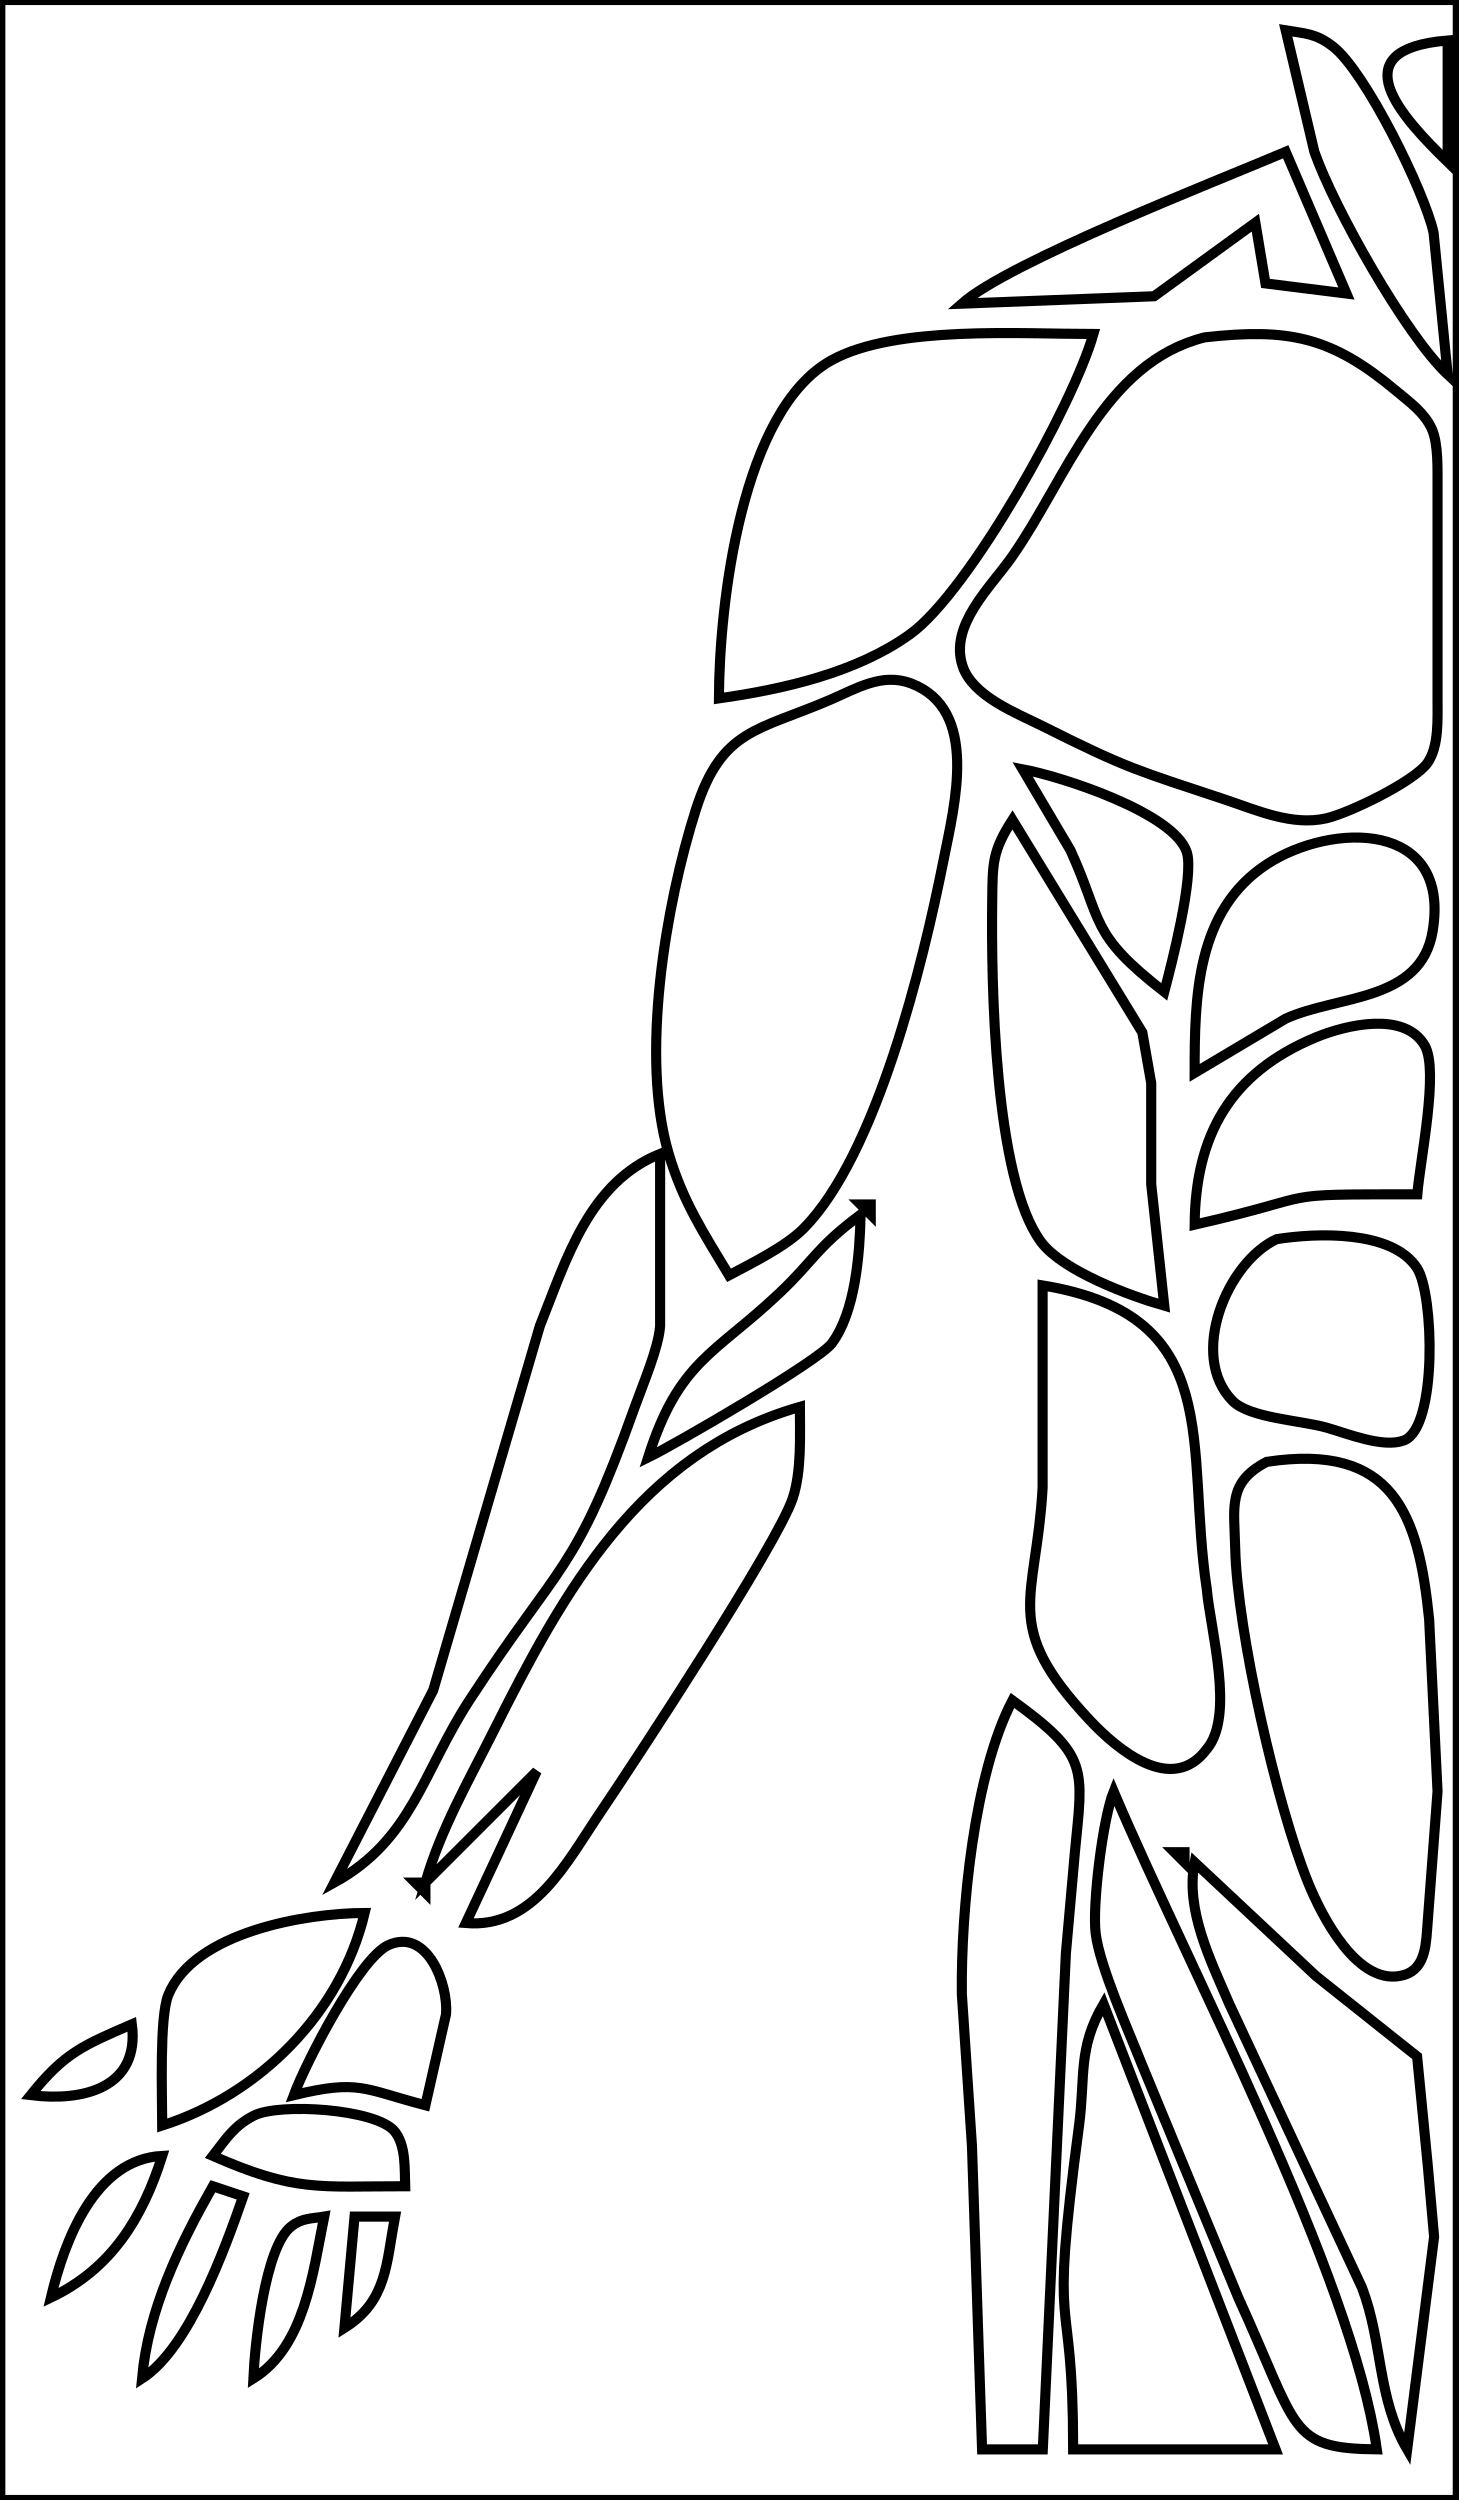
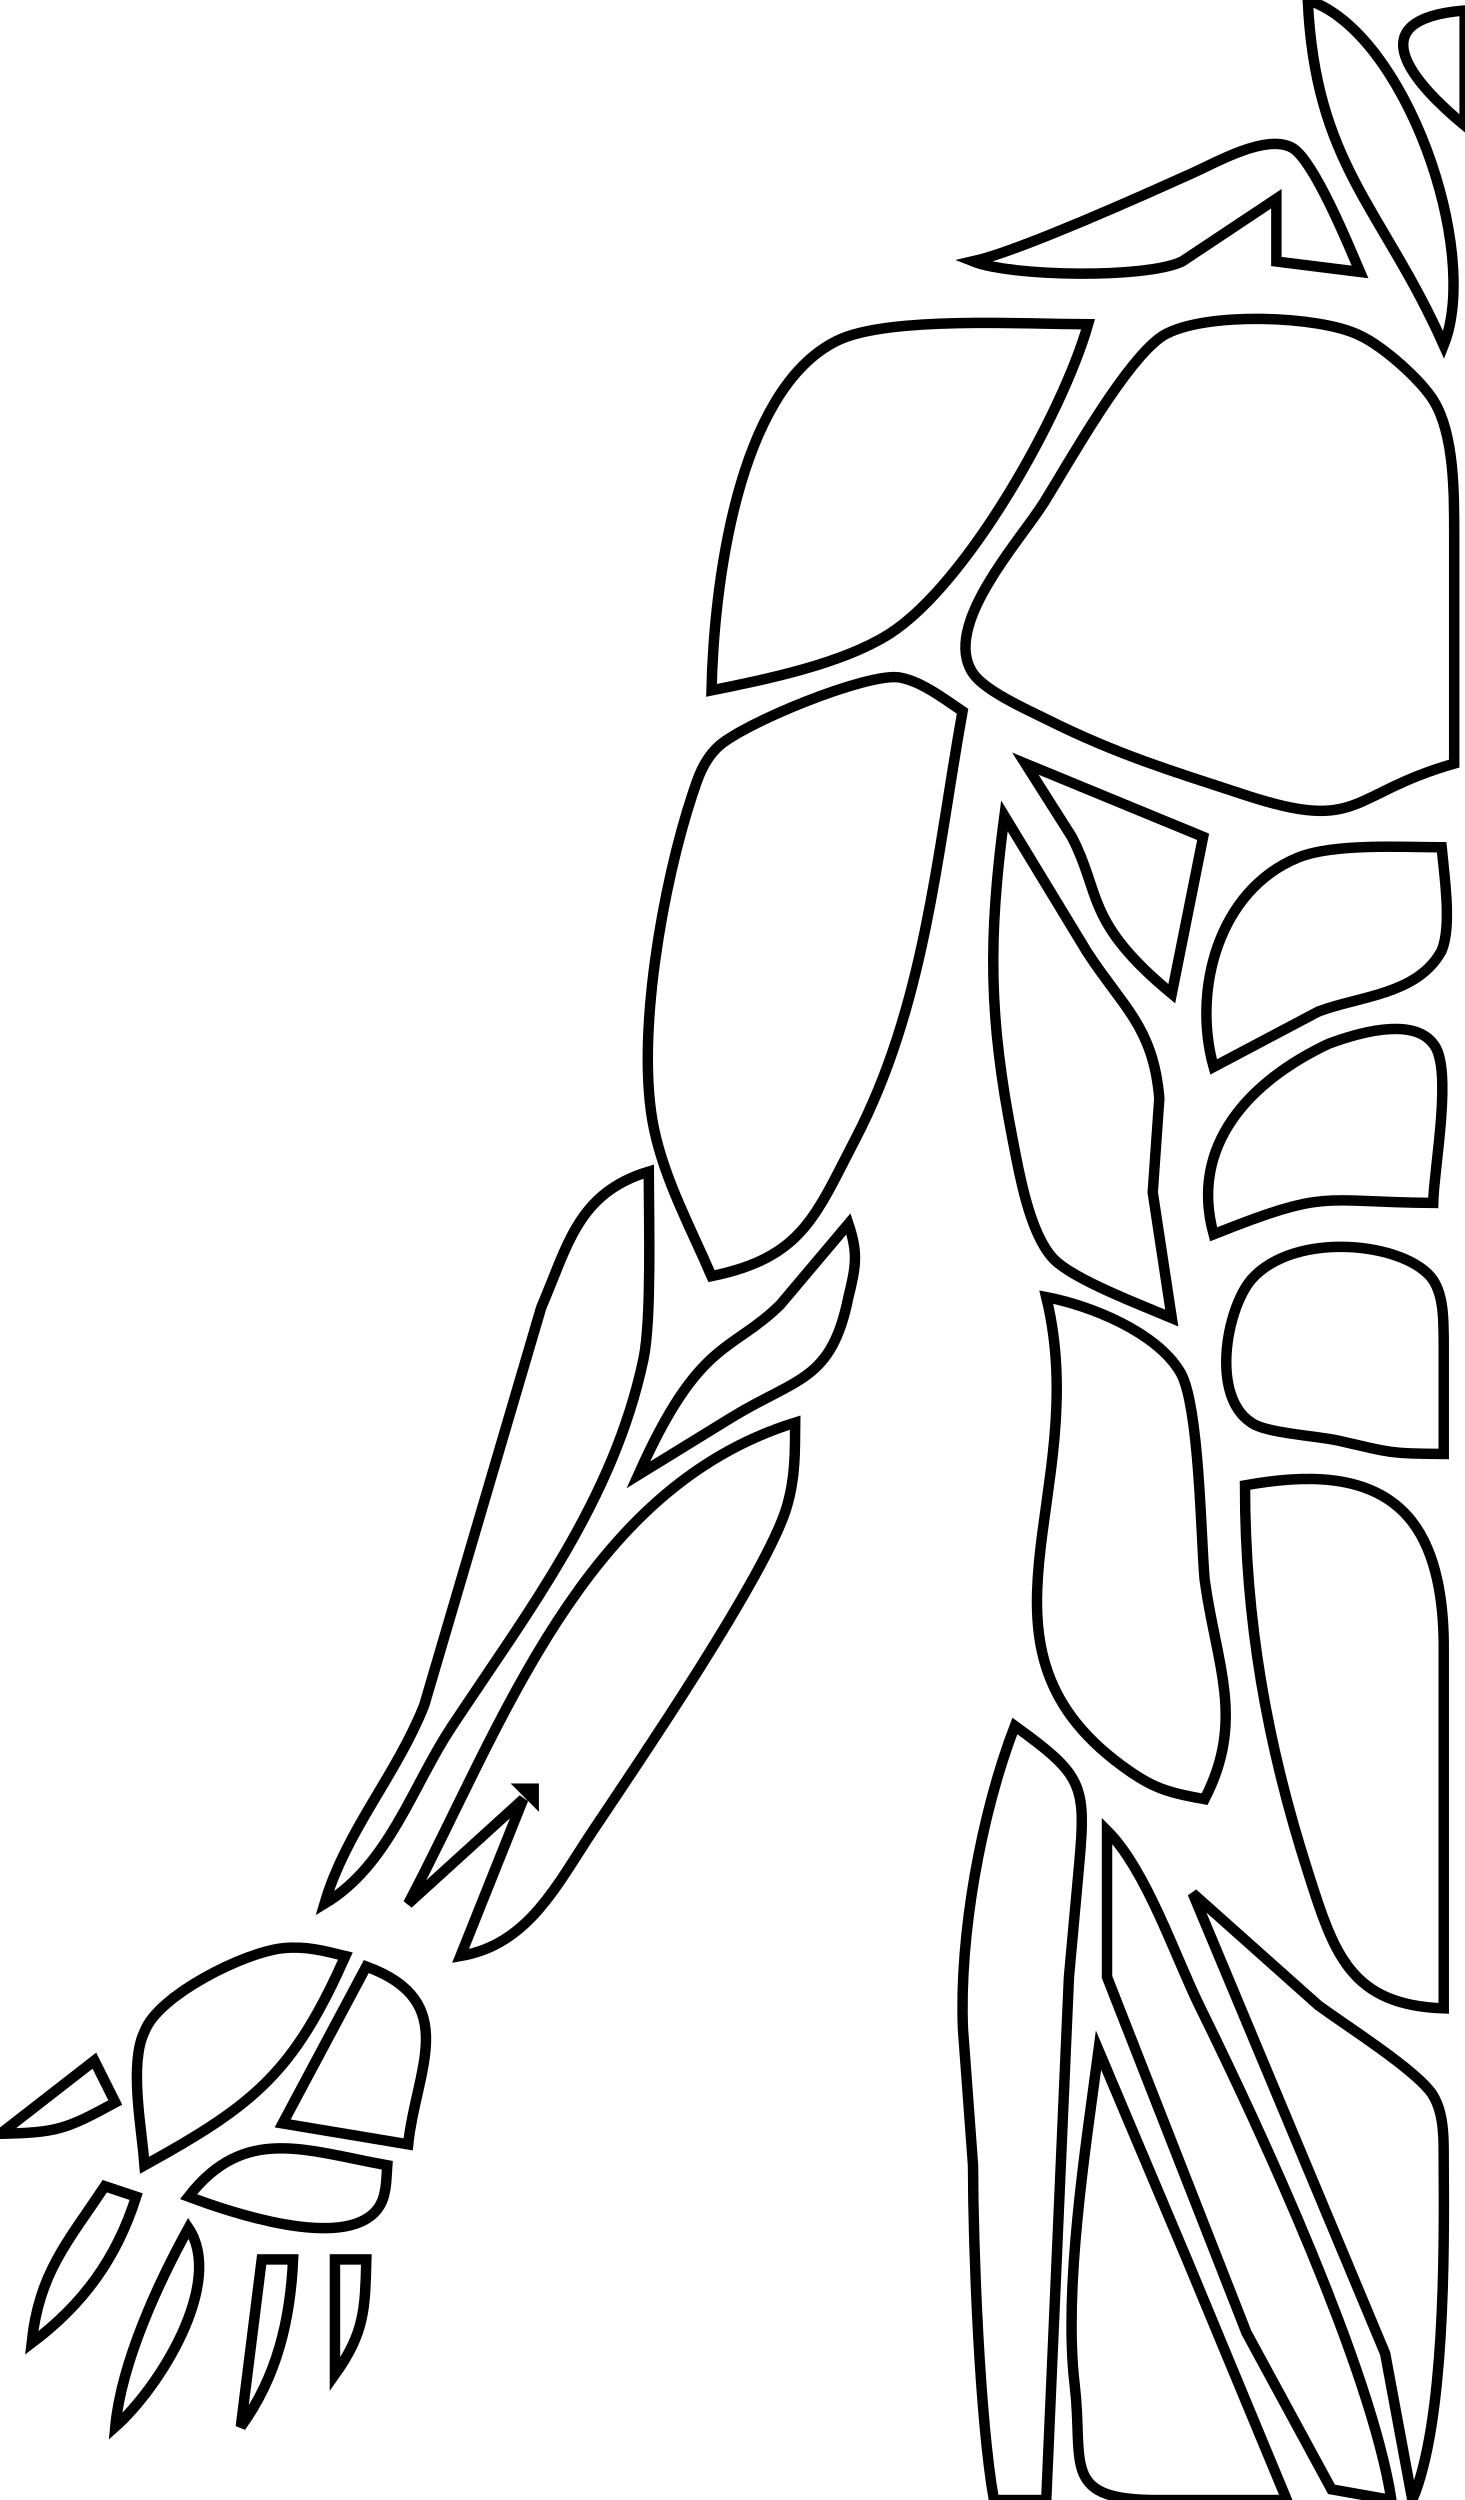
- <svg xmlns="http://www.w3.org/2000/svg" width="0.48in" height="0.823in" viewBox="0 0 144 247">
-   <path id="Selection" fill="none" stroke="black" stroke-width="1" d="M 0.00,0.00            C 0.00,0.00 144.00,0.00 144.00,0.00              144.00,0.00 144.00,247.00 144.00,247.00              144.00,247.00 0.00,247.00 0.00,247.00              0.00,247.00 0.00,0.00 0.00,0.00 Z            M 143.00,37.00            C 143.00,37.00 141.61,23.00 141.61,23.00              140.74,18.98 134.85,7.03 131.67,4.60              129.97,3.29 128.97,3.33 127.00,3.00              127.00,3.00 129.83,15.00 129.83,15.00              131.75,20.50 138.85,33.12 143.00,37.00 Z            M 143.00,4.00            C 132.25,4.88 138.48,11.59 143.00,16.00              143.00,16.00 143.00,4.00 143.00,4.00 Z            M 127.00,15.00            C 120.07,17.94 99.67,25.87 95.00,30.00              95.00,30.00 114.00,29.27 114.00,29.27              114.00,29.27 124.00,22.00 124.00,22.00              124.00,22.00 125.00,28.00 125.00,28.00              125.00,28.00 133.00,29.00 133.00,29.00              133.00,29.00 127.00,15.00 127.00,15.00 Z            M 108.00,33.00            C 100.76,33.00 88.44,32.14 82.17,35.57              73.21,40.47 71.03,59.68 71.00,69.00              77.36,68.10 84.65,66.45 89.91,62.64              95.75,58.41 106.00,40.01 108.00,33.00 Z            M 119.00,33.33            C 108.97,35.84 105.42,47.20 99.96,55.00              97.83,58.04 93.75,61.76 95.07,65.79              96.05,68.79 100.37,70.44 103.00,71.75              111.41,75.97 112.27,76.09 121.00,79.00              124.17,80.06 127.62,81.62 131.00,80.85              133.23,80.35 139.71,77.22 141.01,75.37              142.17,73.70 141.99,70.96 142.00,69.00              142.00,69.00 142.00,48.00 142.00,48.00              141.99,46.38 142.09,43.84 141.43,42.37              140.71,40.78 139.25,39.73 137.95,38.65              131.50,33.23 127.28,32.41 119.00,33.33 Z            M 72.00,126.00            C 74.24,124.81 77.61,123.15 79.37,121.37              86.58,114.09 91.18,95.11 93.19,85.00              94.28,79.52 96.76,70.09 89.98,67.52              87.12,66.44 84.58,68.03 82.00,69.14              74.88,72.21 71.29,71.97 68.72,80.00              65.72,89.41 63.20,104.42 66.04,114.00              67.46,118.77 69.49,121.81 72.00,126.00 Z            M 115.00,98.00            C 115.71,95.31 117.97,86.55 117.23,84.21              116.00,80.31 104.82,76.71 101.00,76.00              101.00,76.00 105.73,84.00 105.73,84.00              108.98,91.13 107.52,92.17 115.00,98.00 Z            M 100.00,81.00            C 97.98,84.13 98.05,85.33 98.00,89.00              97.90,96.93 98.16,116.49 102.85,122.73              104.99,125.57 111.59,128.03 115.00,129.00              115.00,129.00 113.71,117.00 113.71,117.00              113.71,117.00 113.71,107.00 113.71,107.00              113.71,107.00 112.83,102.00 112.83,102.00              112.83,102.00 100.00,81.00 100.00,81.00 Z            M 118.00,106.00            C 118.00,106.00 127.00,100.64 127.00,100.64              132.17,98.29 140.37,99.02 141.52,91.98              143.33,80.98 131.50,81.26 125.18,85.36              118.12,89.95 118.00,98.58 118.00,106.00 Z            M 140.00,118.00            C 140.26,114.73 142.15,105.76 140.74,103.31              138.75,99.86 132.94,101.27 130.00,102.48              121.47,106.01 118.08,112.23 118.00,121.00              131.35,117.96 125.03,118.00 140.00,118.00 Z            M 65.19,114.00            C 58.13,116.85 55.92,124.47 53.31,131.00              53.31,131.00 42.77,167.00 42.77,167.00              42.77,167.00 33.00,186.00 33.00,186.00              40.65,181.79 41.72,175.11 46.34,168.00              55.39,154.10 56.76,155.61 62.69,139.00              63.49,136.76 65.04,133.19 65.19,131.00              65.19,131.00 65.19,114.00 65.19,114.00 Z            M 86.00,119.00            C 86.00,119.00 85.00,119.00 85.00,119.00              85.00,119.00 86.00,120.00 86.00,120.00              86.00,120.00 86.00,119.00 86.00,119.00 Z            M 85.00,120.00            C 80.52,123.36 80.47,124.46 76.91,127.82              70.54,133.83 67.04,134.45 64.00,144.00              66.71,142.68 80.82,134.50 82.15,132.73              84.50,129.61 84.92,123.80 85.00,120.00 Z            M 126.10,122.43            C 121.20,124.71 117.37,133.93 121.74,138.40              123.39,140.10 128.42,140.32 131.00,141.04              133.06,141.62 136.62,143.10 138.69,142.31              141.99,141.04 141.65,127.88 139.98,125.30              137.53,121.50 129.99,121.81 126.10,122.43 Z            M 102.98,127.00            C 102.98,127.00 102.98,147.00 102.98,147.00              102.35,158.29 98.82,160.49 107.59,169.90              110.41,172.92 115.80,177.39 119.20,172.81              121.99,169.51 119.56,161.07 119.20,157.00              117.05,142.81 121.20,129.98 102.98,127.00 Z            M 79.00,139.00            C 63.19,143.51 55.64,157.26 48.75,171.00              46.30,175.90 43.51,180.72 42.00,186.00              42.00,186.00 53.00,175.00 53.00,175.00              53.00,175.00 46.00,190.00 46.00,190.00              52.71,190.55 55.91,184.05 59.33,179.00              62.77,173.91 76.85,152.47 78.30,148.00              79.18,145.31 79.00,141.84 79.00,139.00 Z            M 125.13,144.43            C 121.22,146.46 121.92,148.90 122.01,153.00              122.20,161.17 126.13,178.42 129.21,186.00              130.53,189.26 134.17,196.48 138.71,195.12              140.92,194.45 140.86,191.83 141.02,189.98              141.02,189.98 142.00,177.00 142.00,177.00              142.00,177.00 141.17,160.00 141.17,160.00              140.12,149.57 137.64,142.54 125.13,144.43 Z            M 100.00,168.00            C 96.19,175.29 94.91,188.75 95.00,197.00              95.00,197.00 96.00,212.00 96.00,212.00              96.00,212.00 97.00,242.00 97.00,242.00              97.00,242.00 103.00,242.00 103.00,242.00              103.00,242.00 105.28,193.00 105.28,193.00              105.28,193.00 106.17,183.00 106.17,183.00              106.97,174.67 107.62,173.52 100.00,168.00 Z            M 110.00,177.00            C 108.93,179.68 107.88,188.16 108.22,191.00              108.61,194.26 111.48,200.66 112.80,204.00              112.80,204.00 122.31,227.00 122.31,227.00              128.31,240.10 127.23,241.90 136.00,242.00              133.57,224.74 117.41,194.47 110.00,177.00 Z            M 117.00,183.00            C 117.00,183.00 116.00,183.00 116.00,183.00              116.00,183.00 117.00,184.00 117.00,184.00              117.00,184.00 117.00,183.00 117.00,183.00 Z            M 118.00,184.00            C 117.06,188.70 119.60,193.73 121.43,198.00              121.43,198.00 134.53,226.00 134.53,226.00              136.62,231.49 136.01,236.89 139.00,242.00              139.00,242.00 141.66,221.00 141.66,221.00              141.66,221.00 141.04,214.00 141.04,214.00              141.04,214.00 139.98,203.18 139.98,203.18              139.98,203.18 130.00,195.24 130.00,195.24              130.00,195.24 118.00,184.00 118.00,184.00 Z            M 42.00,186.00            C 42.00,186.00 41.00,186.00 41.00,186.00              41.00,186.00 42.00,187.00 42.00,187.00              42.00,187.00 42.00,186.00 42.00,186.00 Z            M 36.00,189.00            C 30.14,189.02 19.14,190.89 16.60,197.10              15.70,199.30 16.00,207.20 16.00,210.00              25.61,206.94 33.65,198.88 36.00,189.00 Z            M 42.00,208.00            C 42.00,208.00 44.04,199.00 44.04,199.00              44.28,196.09 42.21,190.45 38.36,192.17              35.47,193.46 30.16,203.85 29.00,207.00              35.50,205.44 35.83,206.39 42.00,208.00 Z            M 109.00,198.00            C 106.44,202.41 107.22,205.11 106.58,210.00              103.55,232.83 105.99,224.63 106.00,242.00              106.00,242.00 126.00,242.00 126.00,242.00              126.00,242.00 109.00,198.00 109.00,198.00 Z            M 13.00,200.00            C 8.19,202.09 6.36,202.80 3.00,207.00              8.19,207.66 13.81,206.28 13.00,200.00 Z            M 40.00,216.00            C 39.94,214.31 40.09,212.01 38.98,210.60              37.20,208.35 27.52,207.74 25.04,209.03              23.05,210.06 22.30,211.33 21.00,213.00              29.19,216.59 31.39,216.00 40.00,216.00 Z            M 16.00,213.00            C 9.37,213.35 6.35,221.30 5.00,227.00              10.96,224.16 14.05,219.16 16.00,213.00 Z            M 24.00,217.00            C 24.00,217.00 21.00,216.00 21.00,216.00              17.66,221.90 14.62,228.18 14.00,235.00              18.65,232.01 22.17,222.25 24.00,217.00 Z            M 32.00,219.00            C 30.77,219.21 29.81,219.12 28.72,219.99              26.12,222.06 25.15,231.67 25.00,235.00              30.09,231.84 30.89,224.51 32.00,219.00 Z            M 39.00,219.00            C 39.00,219.00 35.00,219.00 35.00,219.00              35.00,219.00 34.00,230.00 34.00,230.00              38.24,227.34 38.12,223.65 39.00,219.00 Z" />
+ <svg xmlns="http://www.w3.org/2000/svg" width="0.467in" height="0.797in" viewBox="0 0 140 239">
+   <path id="Selection" fill="none" stroke="black" stroke-width="1" d="M 125.00,0.00            C 134.28,3.00 141.61,23.91 138.00,33.00              132.10,19.78 125.73,15.83 125.00,0.00 Z            M 140.00,12.00            C 135.11,7.95 129.68,1.84 140.00,1.00              140.00,1.00 140.00,12.00 140.00,12.00 Z            M 93.00,24.99            C 97.34,24.03 109.31,18.65 114.00,16.54              116.35,15.48 121.04,12.77 123.51,14.13              125.57,15.27 128.95,23.56 130.00,26.00              130.00,26.00 122.00,25.00 122.00,25.00              122.00,25.00 122.00,19.00 122.00,19.00              122.00,19.00 113.00,24.99 113.00,24.99              109.54,26.66 96.63,26.44 93.00,24.99 Z            M 139.00,73.00            C 128.83,75.90 130.18,79.67 119.00,76.00              111.84,73.65 106.84,72.16 100.00,68.75              98.11,67.81 94.14,66.05 93.00,64.37              89.94,59.86 97.43,51.81 99.81,48.00              102.24,44.10 107.68,34.30 111.18,32.08              115.03,29.76 126.18,30.15 130.00,32.08              132.14,33.06 135.76,36.25 137.02,38.28              139.04,41.55 138.99,47.24 139.00,51.00              139.00,51.00 139.00,73.00 139.00,73.00 Z            M 68.00,66.00            C 68.21,56.30 70.38,37.28 80.01,32.57              84.87,30.19 98.09,31.00 104.00,31.00              101.57,39.54 92.45,55.85 85.00,60.60              80.51,63.46 73.27,64.94 68.00,66.00 Z            M 68.00,122.00            C 66.04,117.44 63.56,112.88 62.52,108.00              60.66,99.33 63.38,84.39 66.16,76.00              66.74,74.25 67.18,72.86 68.51,71.50              70.67,69.27 82.98,64.23 86.00,64.77              88.07,65.13 90.27,66.84 92.00,68.00              89.51,81.91 88.36,96.24 81.70,109.00              77.94,116.21 76.70,120.23 68.00,122.00 Z            M 98.00,73.00            C 98.00,73.00 115.00,80.00 115.00,80.00              115.00,80.00 112.00,95.00 112.00,95.00              103.65,88.09 105.28,85.45 102.44,80.00              102.44,80.00 98.00,73.00 98.00,73.00 Z            M 96.00,78.00            C 96.00,78.00 103.89,90.99 103.89,90.99              107.33,96.30 110.23,98.15 110.81,105.00              110.81,105.00 110.18,114.00 110.18,114.00              110.18,114.00 112.00,126.00 112.00,126.00              109.24,124.83 102.56,122.32 100.70,120.35              98.41,117.94 97.44,112.26 96.80,109.00              94.50,97.25 94.44,89.82 96.00,78.00 Z            M 116.00,102.00            C 113.95,94.70 116.43,85.16 124.01,82.01              127.41,80.59 134.14,81.00 137.80,81.00              138.06,83.82 138.79,88.50 137.80,90.89              135.48,95.12 130.00,95.19 126.00,96.71              126.00,96.71 116.00,102.00 116.00,102.00 Z            M 116.00,118.00            C 113.66,109.49 119.43,103.36 127.00,99.78              129.42,98.89 134.96,97.10 136.99,99.78              138.92,102.02 137.08,111.51 136.99,115.00              125.92,114.91 127.04,113.62 116.00,118.00 Z            M 31.00,182.00            C 33.03,175.05 37.90,169.70 40.54,163.00              40.54,163.00 51.72,125.00 51.72,125.00              54.28,119.03 55.22,114.04 62.00,112.00              62.00,116.40 62.30,126.20 61.48,130.00              58.62,143.40 50.59,153.87 43.21,165.00              39.35,170.82 37.18,178.29 31.00,182.00 Z            M 81.09,117.00            C 82.03,119.82 81.81,121.06 81.09,124.00              79.46,132.02 76.27,131.65 70.00,135.46              70.00,135.46 61.00,141.00 61.00,141.00              66.83,127.95 69.84,129.37 74.56,124.74              74.56,124.74 81.09,117.00 81.09,117.00 Z            M 138.00,139.00            C 132.62,138.95 133.13,138.91 128.00,137.74              125.76,137.24 120.94,137.02 119.57,135.98              115.73,133.43 117.20,125.24 119.57,122.36              123.74,117.55 134.51,118.78 136.98,122.36              138.02,123.97 137.96,126.21 138.00,128.00              138.00,128.00 138.00,139.00 138.00,139.00 Z            M 100.00,124.00            C 104.20,124.80 110.56,127.33 112.83,131.21              114.63,134.29 114.78,146.83 115.14,151.00              116.27,159.22 119.05,164.39 115.14,172.00              112.06,171.44 110.55,171.11 108.00,169.35              90.90,157.54 104.60,142.93 100.00,124.00 Z            M 39.00,182.00            C 48.02,164.93 55.71,142.29 76.00,136.00              75.97,138.90 76.03,141.15 75.21,144.00              73.40,150.32 60.91,168.65 56.67,175.00              53.21,180.17 50.52,185.89 44.00,187.00              44.00,187.00 50.00,172.00 50.00,172.00              50.00,172.00 39.00,182.00 39.00,182.00 Z            M 119.00,142.00            C 124.31,141.05 131.14,140.59 134.93,145.41              137.37,148.53 137.95,153.18 138.00,157.00              138.00,157.00 138.00,192.00 138.00,192.00              129.07,191.69 127.51,186.79 125.03,179.00              121.09,166.68 119.00,154.94 119.00,142.00 Z            M 97.00,165.00            C 103.40,169.64 103.84,170.55 103.17,178.00              103.17,178.00 102.17,189.00 102.17,189.00              102.17,189.00 100.00,239.00 100.00,239.00              100.00,239.00 95.00,239.00 95.00,239.00              93.64,231.40 93.01,215.06 93.00,207.00              93.00,207.00 92.04,194.00 92.04,194.00              91.66,185.03 93.78,173.37 97.00,165.00 Z            M 51.00,171.00            C 51.00,171.00 50.00,171.00 50.00,171.00              50.00,171.00 51.00,172.00 51.00,172.00              51.00,172.00 51.00,171.00 51.00,171.00 Z            M 105.81,175.00            C 109.58,178.76 112.29,187.00 114.76,192.00              120.56,203.78 131.07,226.51 133.00,239.00              133.00,239.00 127.27,237.98 127.27,237.98              127.27,237.98 119.14,223.00 119.14,223.00              119.14,223.00 105.81,189.00 105.81,189.00              105.81,189.00 105.81,175.00 105.81,175.00 Z            M 114.00,181.00            C 114.00,181.00 126.01,191.71 126.01,191.71              128.53,193.57 135.62,198.05 136.98,200.32              138.13,202.24 137.98,204.83 138.00,207.00              138.05,215.25 138.14,231.61 135.00,239.00              135.00,239.00 132.40,225.00 132.40,225.00              132.40,225.00 114.00,181.00 114.00,181.00 Z            M 13.80,207.00            C 13.56,203.65 12.28,197.28 13.80,194.21              15.09,190.74 23.34,186.63 27.00,186.25              29.23,186.02 30.89,186.49 33.00,187.00              28.07,198.06 24.45,201.13 13.80,207.00 Z            M 35.00,188.00            C 44.15,191.36 39.72,197.95 39.00,205.00              39.00,205.00 27.00,203.00 27.00,203.00              27.00,203.00 35.00,188.00 35.00,188.00 Z            M 105.00,196.00            C 105.00,196.00 113.45,216.00 113.45,216.00              113.45,216.00 123.00,239.00 123.00,239.00              123.00,239.00 110.00,239.00 110.00,239.00              101.39,238.85 103.59,235.35 102.72,228.00              101.63,218.83 103.75,205.44 105.00,196.00 Z            M 9.00,197.00            C 9.00,197.00 11.00,201.00 11.00,201.00              6.20,203.61 5.44,203.86 0.00,204.00              0.00,204.00 9.00,197.00 9.00,197.00 Z            M 18.00,210.00            C 23.38,203.09 29.17,205.60 37.00,207.00              36.89,208.43 36.98,210.06 36.01,211.26              32.81,215.21 21.87,211.45 18.00,210.00 Z            M 10.00,209.00            C 10.00,209.00 13.00,210.00 13.00,210.00              11.12,215.91 7.95,220.27 3.00,224.00              3.72,217.29 6.37,214.45 10.00,209.00 Z            M 18.00,213.00            C 21.51,218.26 15.16,228.32 11.00,232.00              11.56,225.95 15.05,218.34 18.00,213.00 Z            M 25.00,216.00            C 25.00,216.00 28.00,216.00 28.00,216.00              27.73,221.82 26.46,227.22 23.00,232.00              23.00,232.00 25.00,216.00 25.00,216.00 Z            M 32.00,216.00            C 32.00,216.00 35.00,216.00 35.00,216.00              34.89,220.75 34.83,223.02 32.00,227.00              32.00,227.00 32.00,216.00 32.00,216.00 Z" />
</svg>
